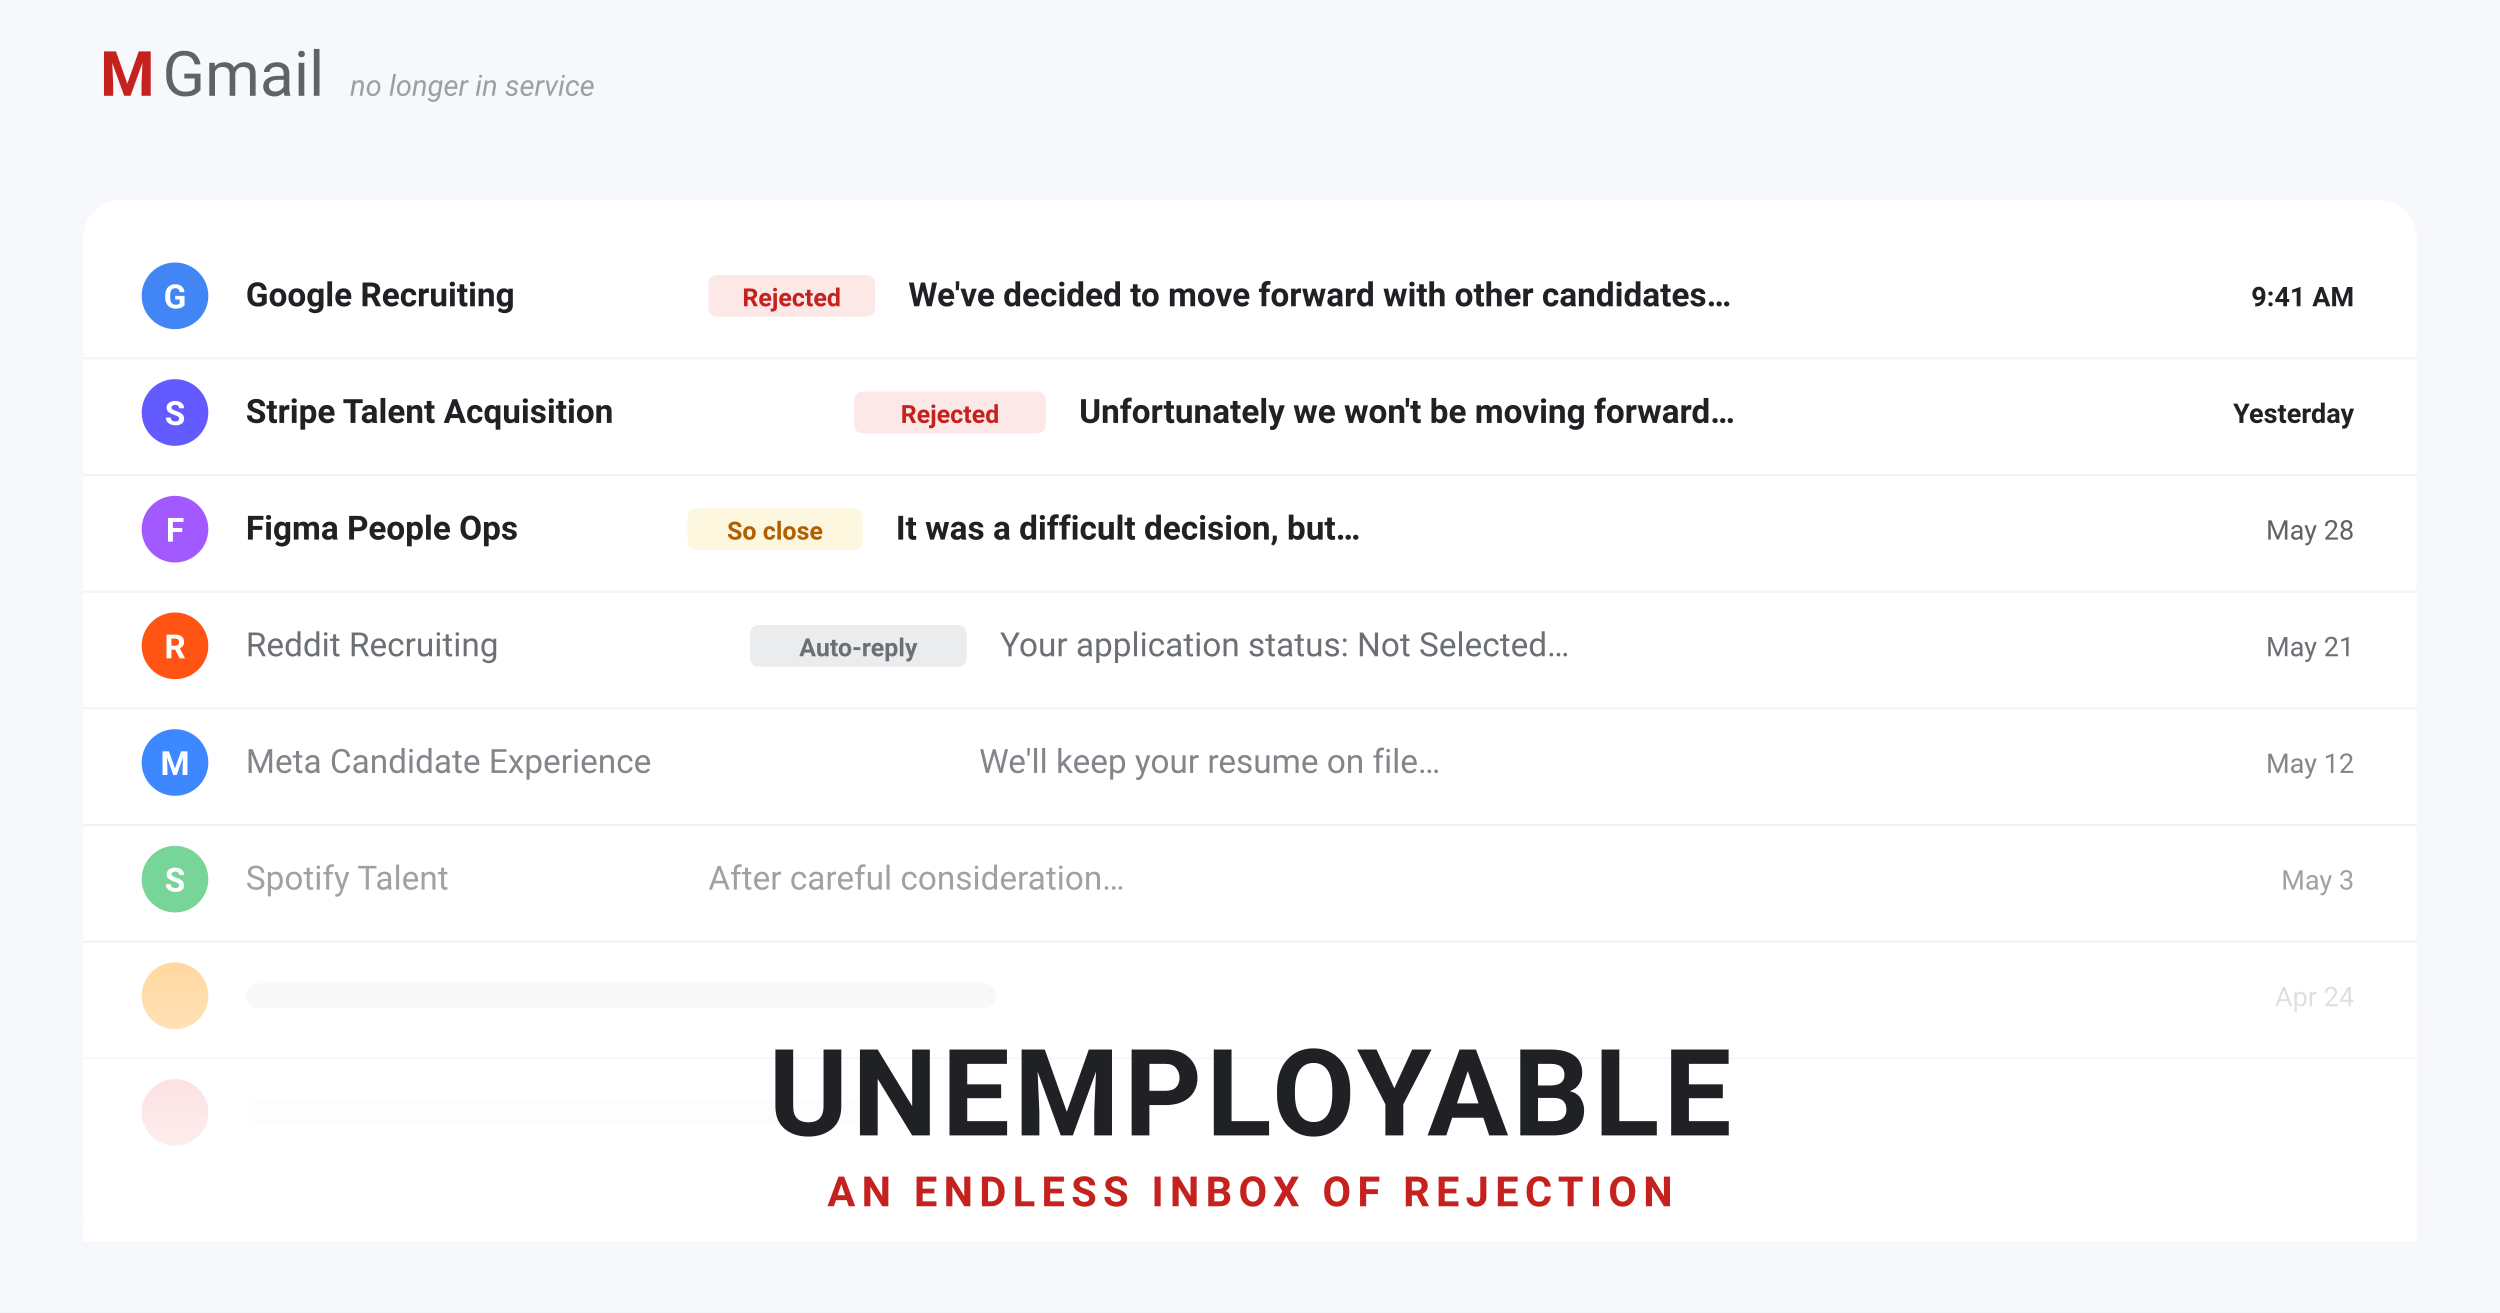
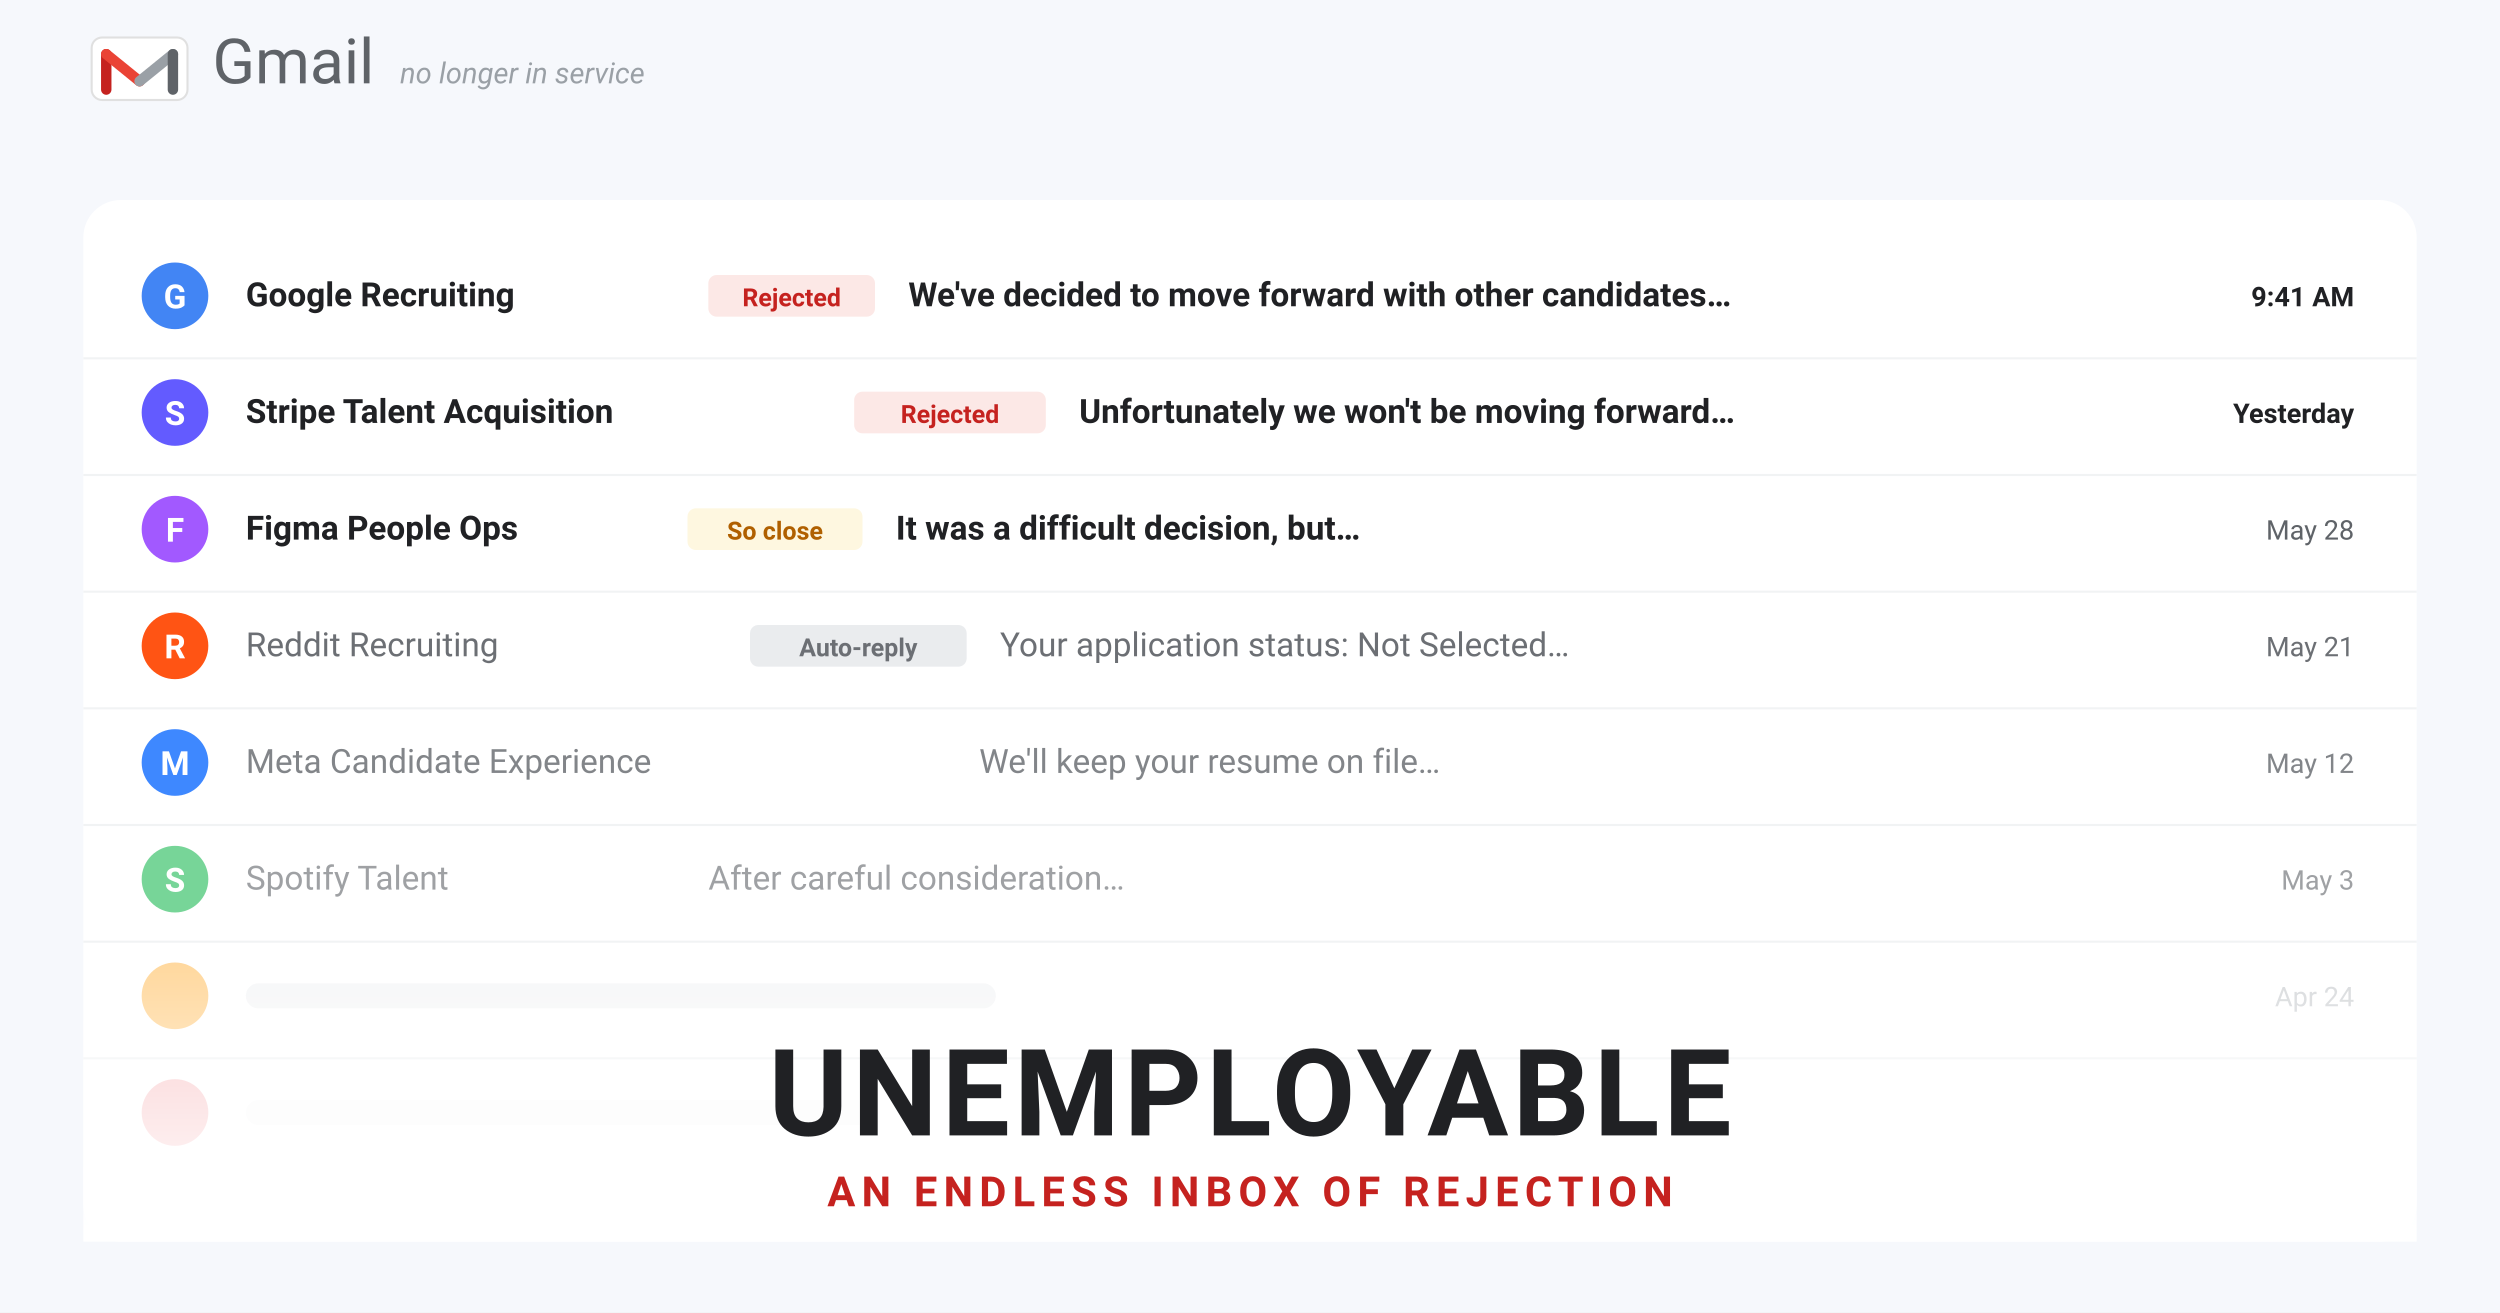
<svg xmlns="http://www.w3.org/2000/svg" width="1200" height="630" viewBox="0 0 1200 630" font-family="Roboto, Arial, sans-serif">
  <defs>
    <linearGradient id="fade" x1="0" y1="0" x2="0" y2="1">
      <stop offset="0" stop-color="#ffffff" stop-opacity="0" />
      <stop offset="1" stop-color="#ffffff" stop-opacity="1" />
    </linearGradient>
  </defs>
  <rect width="1200" height="630" fill="#f6f8fc" />
  <rect width="1200" height="72" fill="#f6f8fc" />
-   <text x="48" y="46" font-size="30" font-weight="700" fill="#c5221f">M</text>
-   <text x="78" y="46" font-size="30" fill="#5f6368">Gmail</text>
-   <text x="168" y="46" font-size="14" font-style="italic" fill="#9aa0a6">no longer in service</text>
+   <g transform="translate(44,18)">
+     <rect x="0" y="0" width="46" height="30" rx="5" fill="#ffffff" stroke="#e0e0e0" stroke-width="1" />
+     <g fill="none" stroke-width="5" stroke-linecap="round" stroke-linejoin="round">
+       <path d="M7 25 V8" stroke="#c5221f" />
+       <path d="M7 8 L23 21" stroke="#ea4335" />
+       <path d="M23 21 L39 8" stroke="#9aa0a6" />
+       <path d="M39 8 V25" stroke="#5f6368" />
+     </g>
+   </g>
+   <text x="102" y="40" font-size="30" fill="#5f6368">Gmail</text>
+   <text x="192" y="40" font-size="14" font-style="italic" fill="#9aa0a6">no longer in service</text>
  <rect x="40" y="96" width="1120" height="500" rx="18" fill="#ffffff" />
  <g>
    <g transform="translate(40,116)">
      <circle cx="44" cy="26" r="16" fill="#4285F4" />
      <text x="44" y="32" font-size="16" fill="#fff" text-anchor="middle" font-weight="700">G</text>
      <text x="78" y="31" font-size="16" font-weight="700" fill="#202124">Google Recruiting</text>
      <rect x="300" y="16" width="80" height="20" rx="4" fill="#fce8e6" />
      <text x="340" y="31" font-size="12" font-weight="700" fill="#c5221f" text-anchor="middle">Rejected</text>
      <text x="396" y="31" font-size="16" font-weight="700" fill="#202124">We've decided to move forward with other candidates…</text>
      <text x="1090" y="31" font-size="13" fill="#202124" text-anchor="end" font-weight="700">9:41 AM</text>
    </g>
    <line x1="40" y1="172" x2="1160" y2="172" stroke="#f1f3f4" />
    <g transform="translate(40,172)">
      <circle cx="44" cy="26" r="16" fill="#635BFF" />
      <text x="44" y="32" font-size="16" fill="#fff" text-anchor="middle" font-weight="700">S</text>
      <text x="78" y="31" font-size="16" font-weight="700" fill="#202124">Stripe Talent Acquisition</text>
      <rect x="370" y="16" width="92" height="20" rx="4" fill="#fce8e6" />
      <text x="416" y="31" font-size="12" font-weight="700" fill="#c5221f" text-anchor="middle">Rejected</text>
      <text x="478" y="31" font-size="16" font-weight="700" fill="#202124">Unfortunately we won't be moving forward…</text>
      <text x="1090" y="31" font-size="13" fill="#202124" text-anchor="end" font-weight="700">Yesterday</text>
    </g>
    <line x1="40" y1="228" x2="1160" y2="228" stroke="#f1f3f4" />
    <g transform="translate(40,228)">
      <circle cx="44" cy="26" r="16" fill="#A259FF" />
      <text x="44" y="32" font-size="16" fill="#fff" text-anchor="middle" font-weight="700">F</text>
      <text x="78" y="31" font-size="16" font-weight="700" fill="#202124">Figma People Ops</text>
      <rect x="290" y="16" width="84" height="20" rx="4" fill="#fef7e0" />
      <text x="332" y="31" font-size="12" font-weight="700" fill="#b06000" text-anchor="middle">So close</text>
      <text x="390" y="31" font-size="16" font-weight="700" fill="#202124">It was a difficult decision, but…</text>
      <text x="1090" y="31" font-size="13" fill="#5f6368" text-anchor="end">May 28</text>
    </g>
    <line x1="40" y1="284" x2="1160" y2="284" stroke="#f1f3f4" />
    <g transform="translate(40,284)" opacity="0.92">
      <circle cx="44" cy="26" r="16" fill="#FF4500" />
      <text x="44" y="32" font-size="16" fill="#fff" text-anchor="middle" font-weight="700">R</text>
      <text x="78" y="31" font-size="16" fill="#5f6368">Reddit Recruiting</text>
      <rect x="320" y="16" width="104" height="20" rx="4" fill="#e8eaed" />
      <text x="372" y="31" font-size="12" font-weight="700" fill="#5f6368" text-anchor="middle">Auto-reply</text>
      <text x="440" y="31" font-size="16" fill="#5f6368">Your application status: Not Selected…</text>
      <text x="1090" y="31" font-size="13" fill="#5f6368" text-anchor="end">May 21</text>
    </g>
    <line x1="40" y1="340" x2="1160" y2="340" stroke="#f1f3f4" />
    <g transform="translate(40,340)" opacity="0.78">
      <circle cx="44" cy="26" r="16" fill="#0866FF" />
      <text x="44" y="32" font-size="16" fill="#fff" text-anchor="middle" font-weight="700">M</text>
      <text x="78" y="31" font-size="16" fill="#5f6368">Meta Candidate Experience</text>
      <text x="430" y="31" font-size="16" fill="#5f6368">We'll keep your resume on file…</text>
      <text x="1090" y="31" font-size="13" fill="#5f6368" text-anchor="end">May 12</text>
    </g>
    <line x1="40" y1="396" x2="1160" y2="396" stroke="#f1f3f4" />
    <g transform="translate(40,396)" opacity="0.6">
      <circle cx="44" cy="26" r="16" fill="#1DB954" />
      <text x="44" y="32" font-size="16" fill="#fff" text-anchor="middle" font-weight="700">S</text>
      <text x="78" y="31" font-size="16" fill="#5f6368">Spotify Talent</text>
      <text x="300" y="31" font-size="16" fill="#5f6368">After careful consideration…</text>
      <text x="1090" y="31" font-size="13" fill="#5f6368" text-anchor="end">May 3</text>
    </g>
    <line x1="40" y1="452" x2="1160" y2="452" stroke="#f1f3f4" />
    <g transform="translate(40,452)" opacity="0.4">
      <circle cx="44" cy="26" r="16" fill="#FF9900" />
      <rect x="78" y="20" width="360" height="12" rx="6" fill="#e8eaed" />
      <text x="1090" y="31" font-size="13" fill="#9aa0a6" text-anchor="end">Apr 24</text>
    </g>
    <line x1="40" y1="508" x2="1160" y2="508" stroke="#f1f3f4" />
    <g transform="translate(40,508)" opacity="0.22">
      <circle cx="44" cy="26" r="16" fill="#E50914" />
      <rect x="78" y="20" width="300" height="12" rx="6" fill="#e8eaed" />
    </g>
  </g>
  <rect x="40" y="455" width="1120" height="141" fill="url(#fade)" />
  <g transform="translate(600,545)" text-anchor="middle">
    <text y="0" font-size="58" font-weight="700" fill="#202124" letter-spacing="2">UNEMPLOYABLE</text>
    <text y="34" font-size="20" fill="#c5221f" font-weight="700" letter-spacing="3">AN ENDLESS INBOX OF REJECTION</text>
  </g>
</svg>
